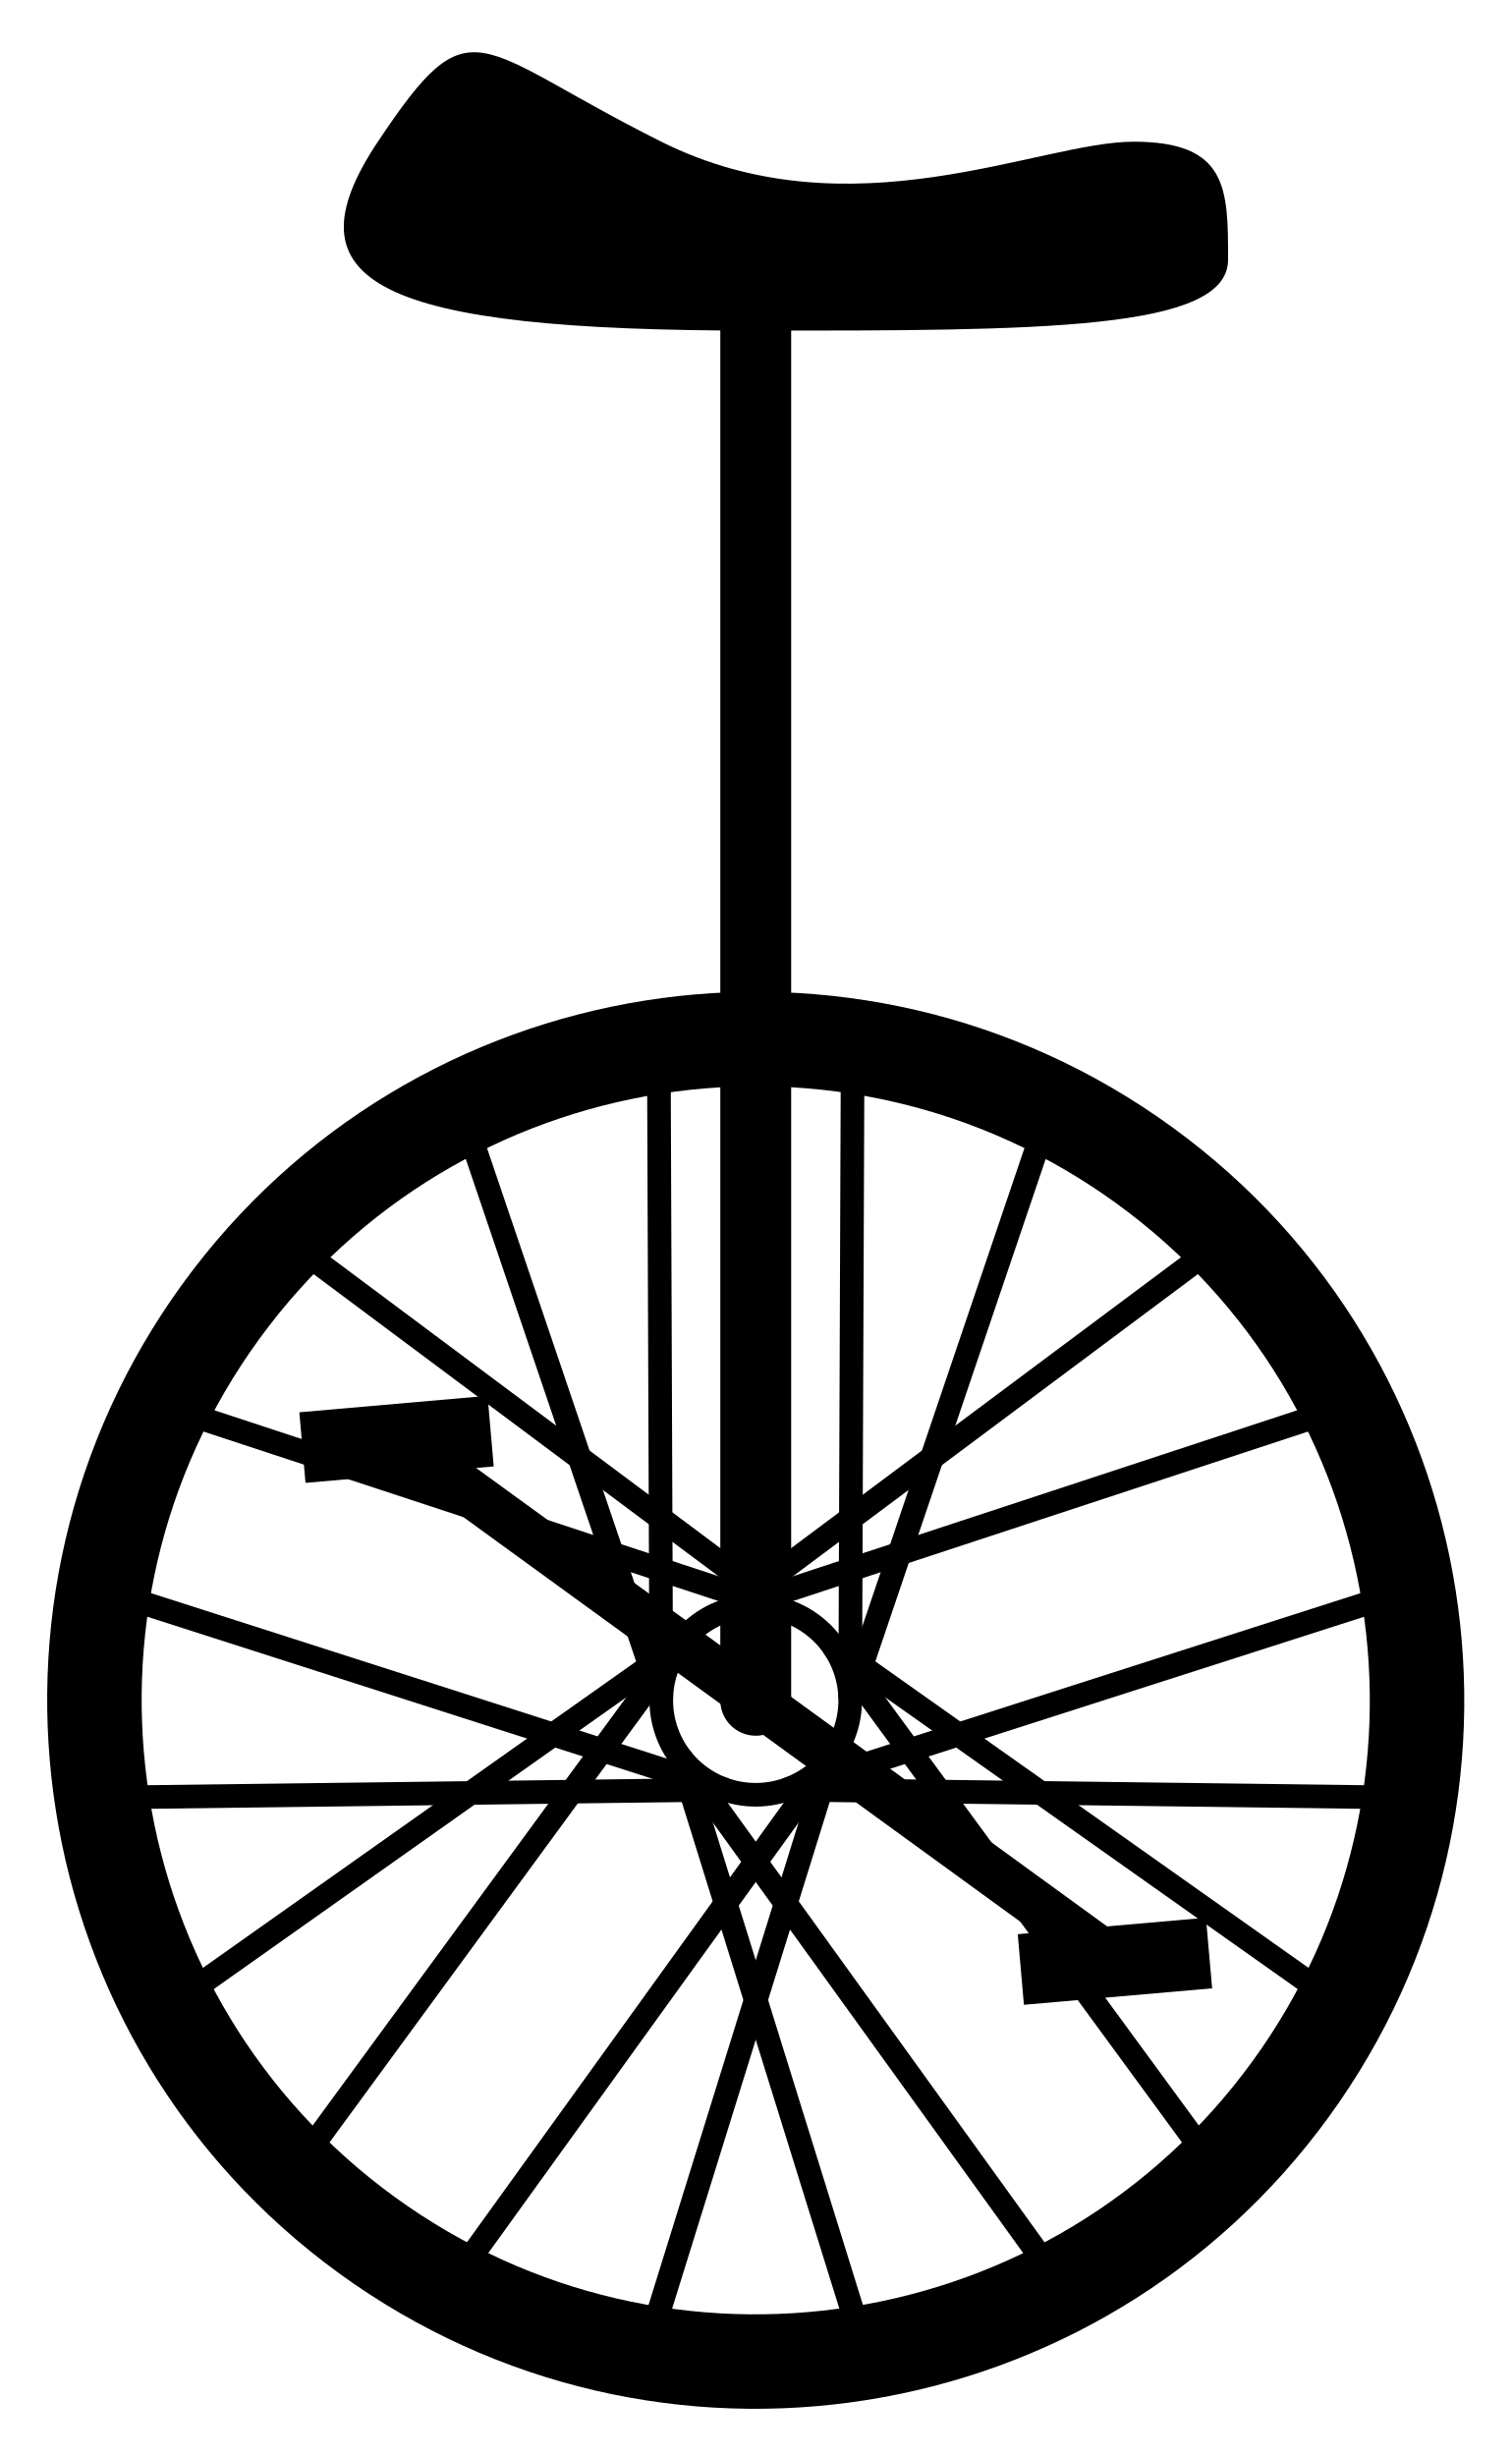
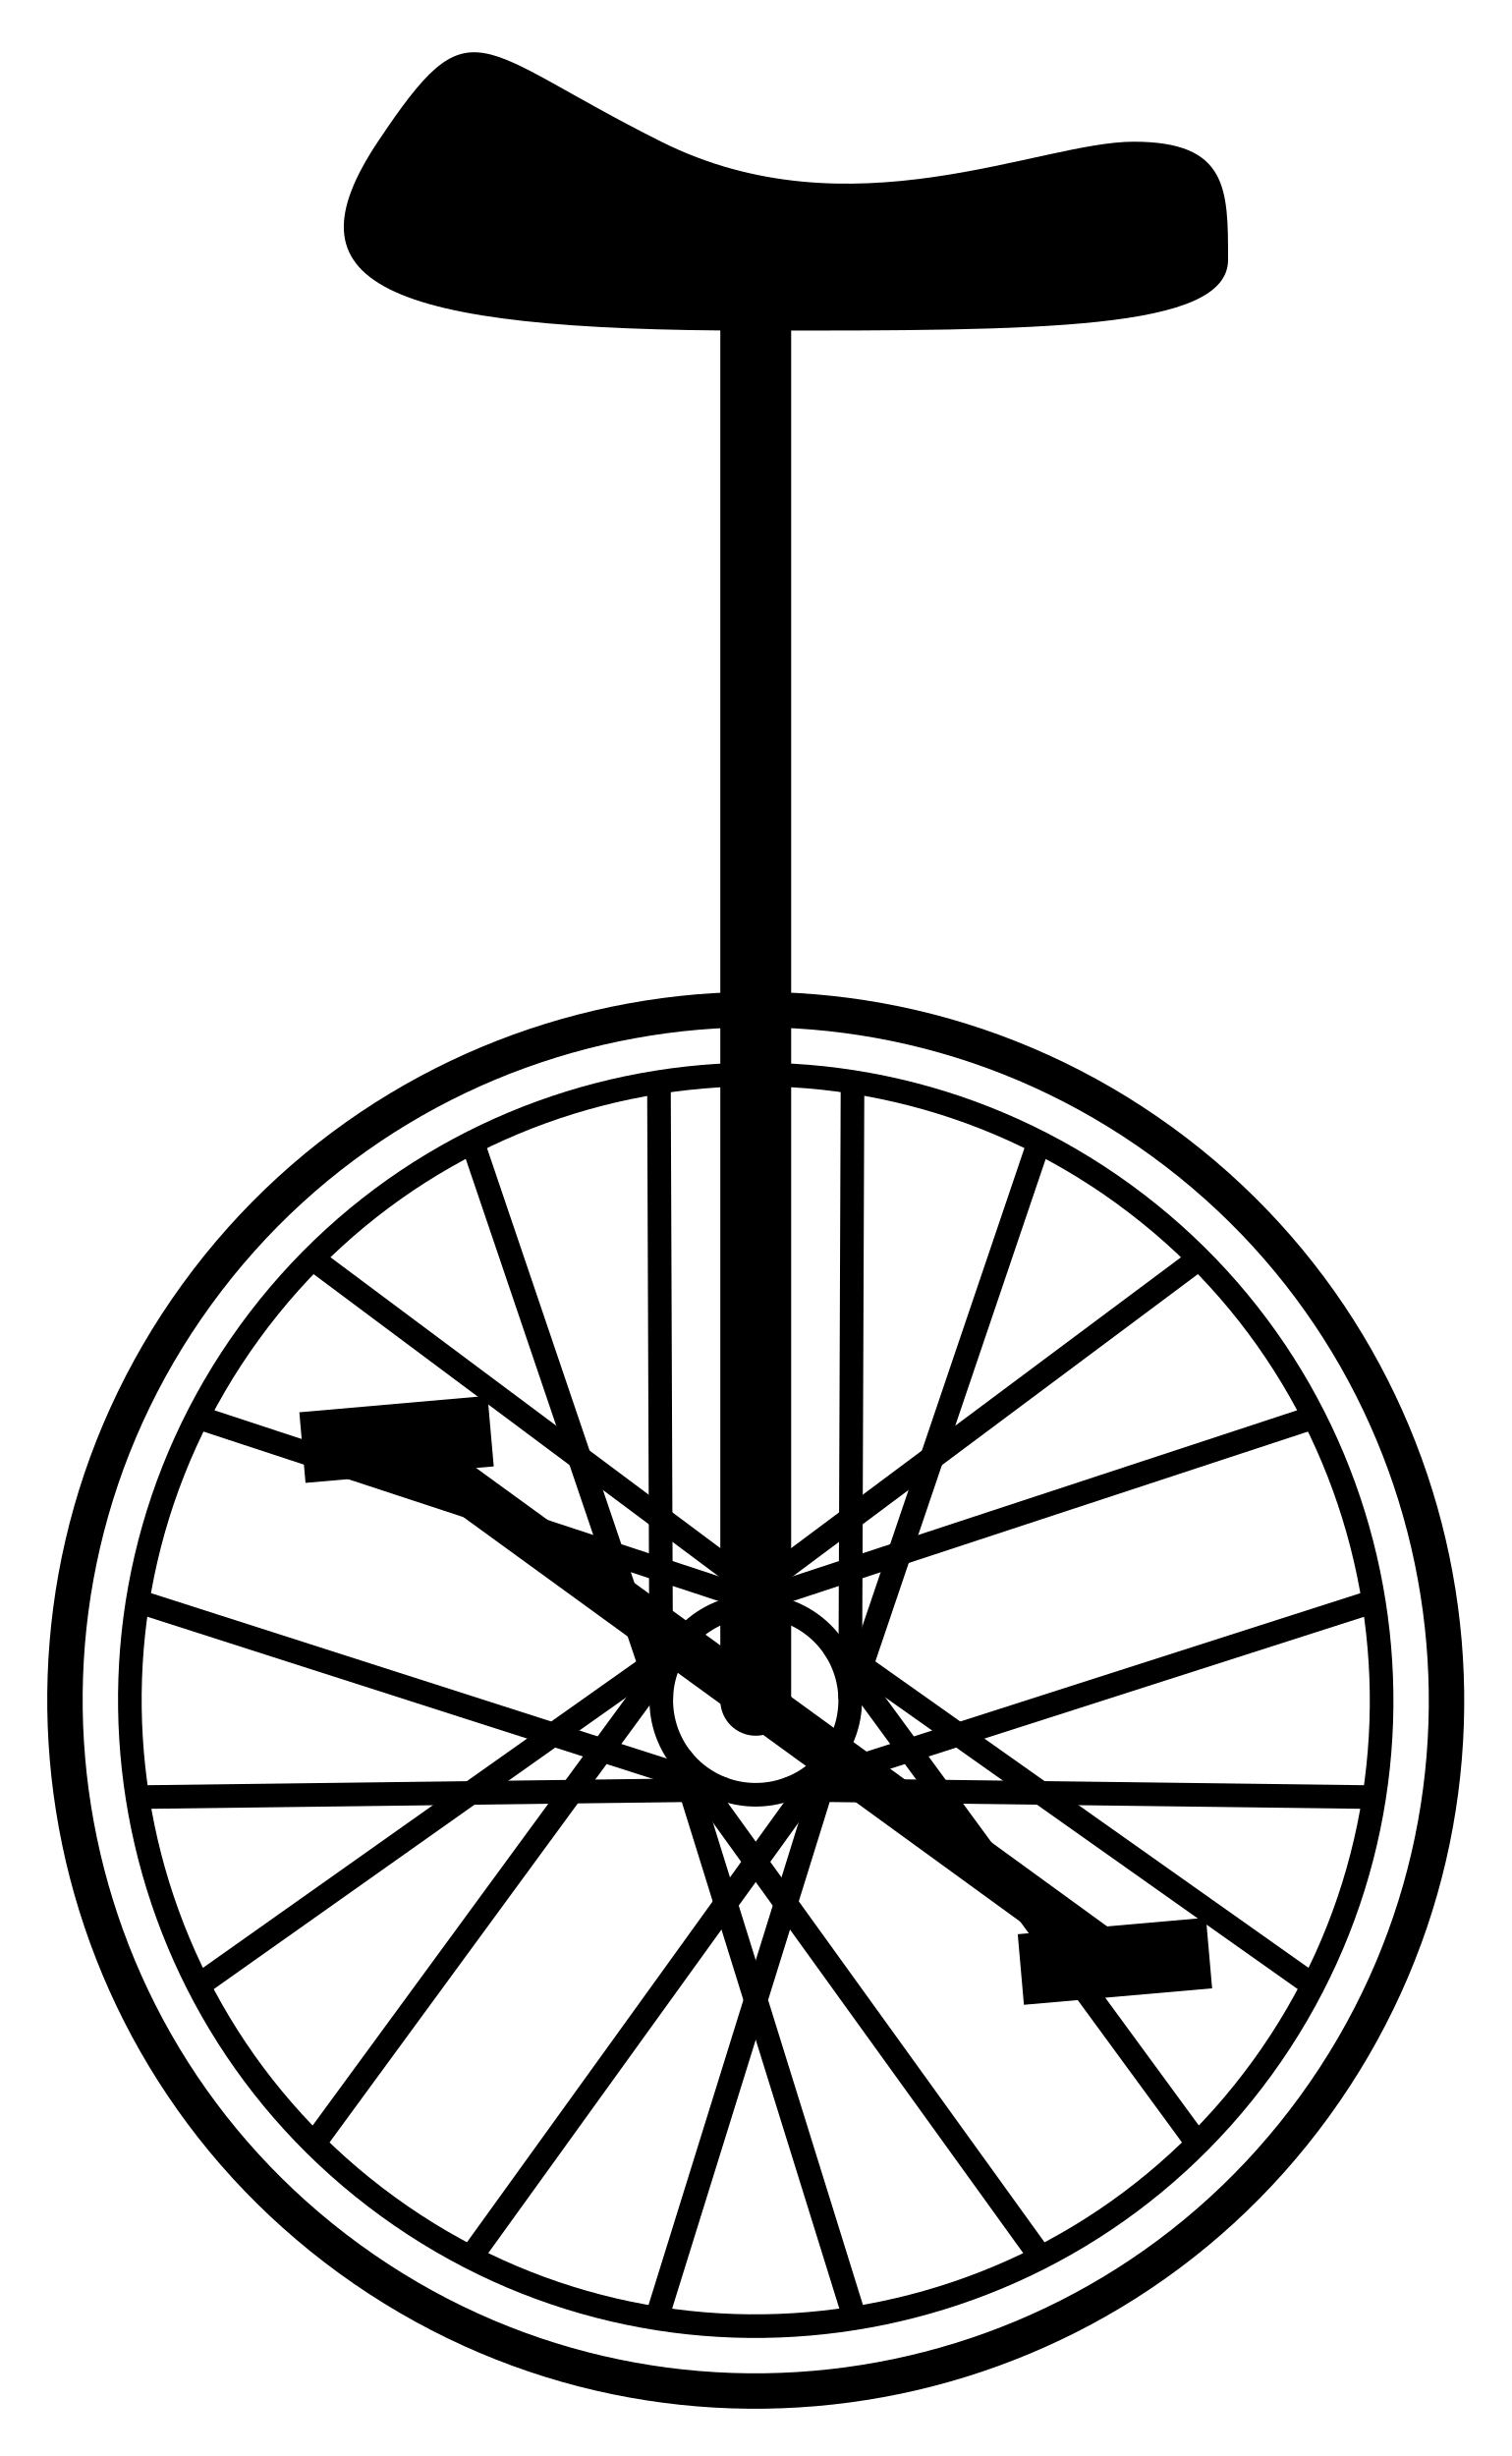
<svg xmlns="http://www.w3.org/2000/svg" viewBox="0 0 16 26">
  <defs>
-     <circle id="tire" stroke-width="1" r="7" />
    <circle id="hub" stroke-width="0.25" r="1" />
    <line id="crank" stroke-width="0.5" y2="4.7" />
    <line id="pedal" stroke-width="0.75" x1="-1" x2="1" transform="rotate(-131)" />
+     <g id="tire">
+       <circle stroke-width="0.25" r="6.625" />
+       <circle stroke-width="0.375" r="7.312" />
+     </g>
    <g id="spokepair" stroke-width="0.25">
      <line x1="-5.836" y1="-2.974" x2="-0.6" y2="0.8" />
      <line x1="-6.469" y1="-1.025" x2="-0.6" y2="0.8" />
    </g>
    <g id="spokequad">
      <use href="#spokepair" />
      <use href="#spokepair" transform="scale(1, -1)" />
    </g>
    <g id="wheel" transform="rotate(126)">
      <use href="#pedal" transform="translate(0, 4.7)" />
      <use href="#crank" />
      <use href="#spokequad" />
      <use href="#spokequad" transform="rotate(72)" />
      <use href="#spokequad" transform="rotate(144)" />
      <use href="#spokequad" transform="rotate(216)" />
      <use href="#spokequad" transform="rotate(288)" />
      <use href="#hub" />
      <use href="#tire" />
      <use href="#crank" transform="rotate(180)" />
      <use href="#pedal" transform="translate(0, -4.7)" />
    </g>
    <g id="post">
      <line stroke-width="0.75" y2="-15" />
      <circle fill="black" stroke="none" r="0.375" />
    </g>
    <path id="saddle" fill="black" stroke="none" transform="translate(0, -14.5)" d="M 0 0 C -4 0 -5 -0.5 -4 -2 S -3 -3 -1 -2 S 3 -2 4 -2 S 5 -1.5 5 -0.75 S 3 0 0 0">
        </path>
  </defs>
  <g fill="none" stroke="black" transform="translate(8, 18)">
    <use href="#wheel" />
    <use href="#post" />
    <use href="#saddle" />
  </g>
</svg>
